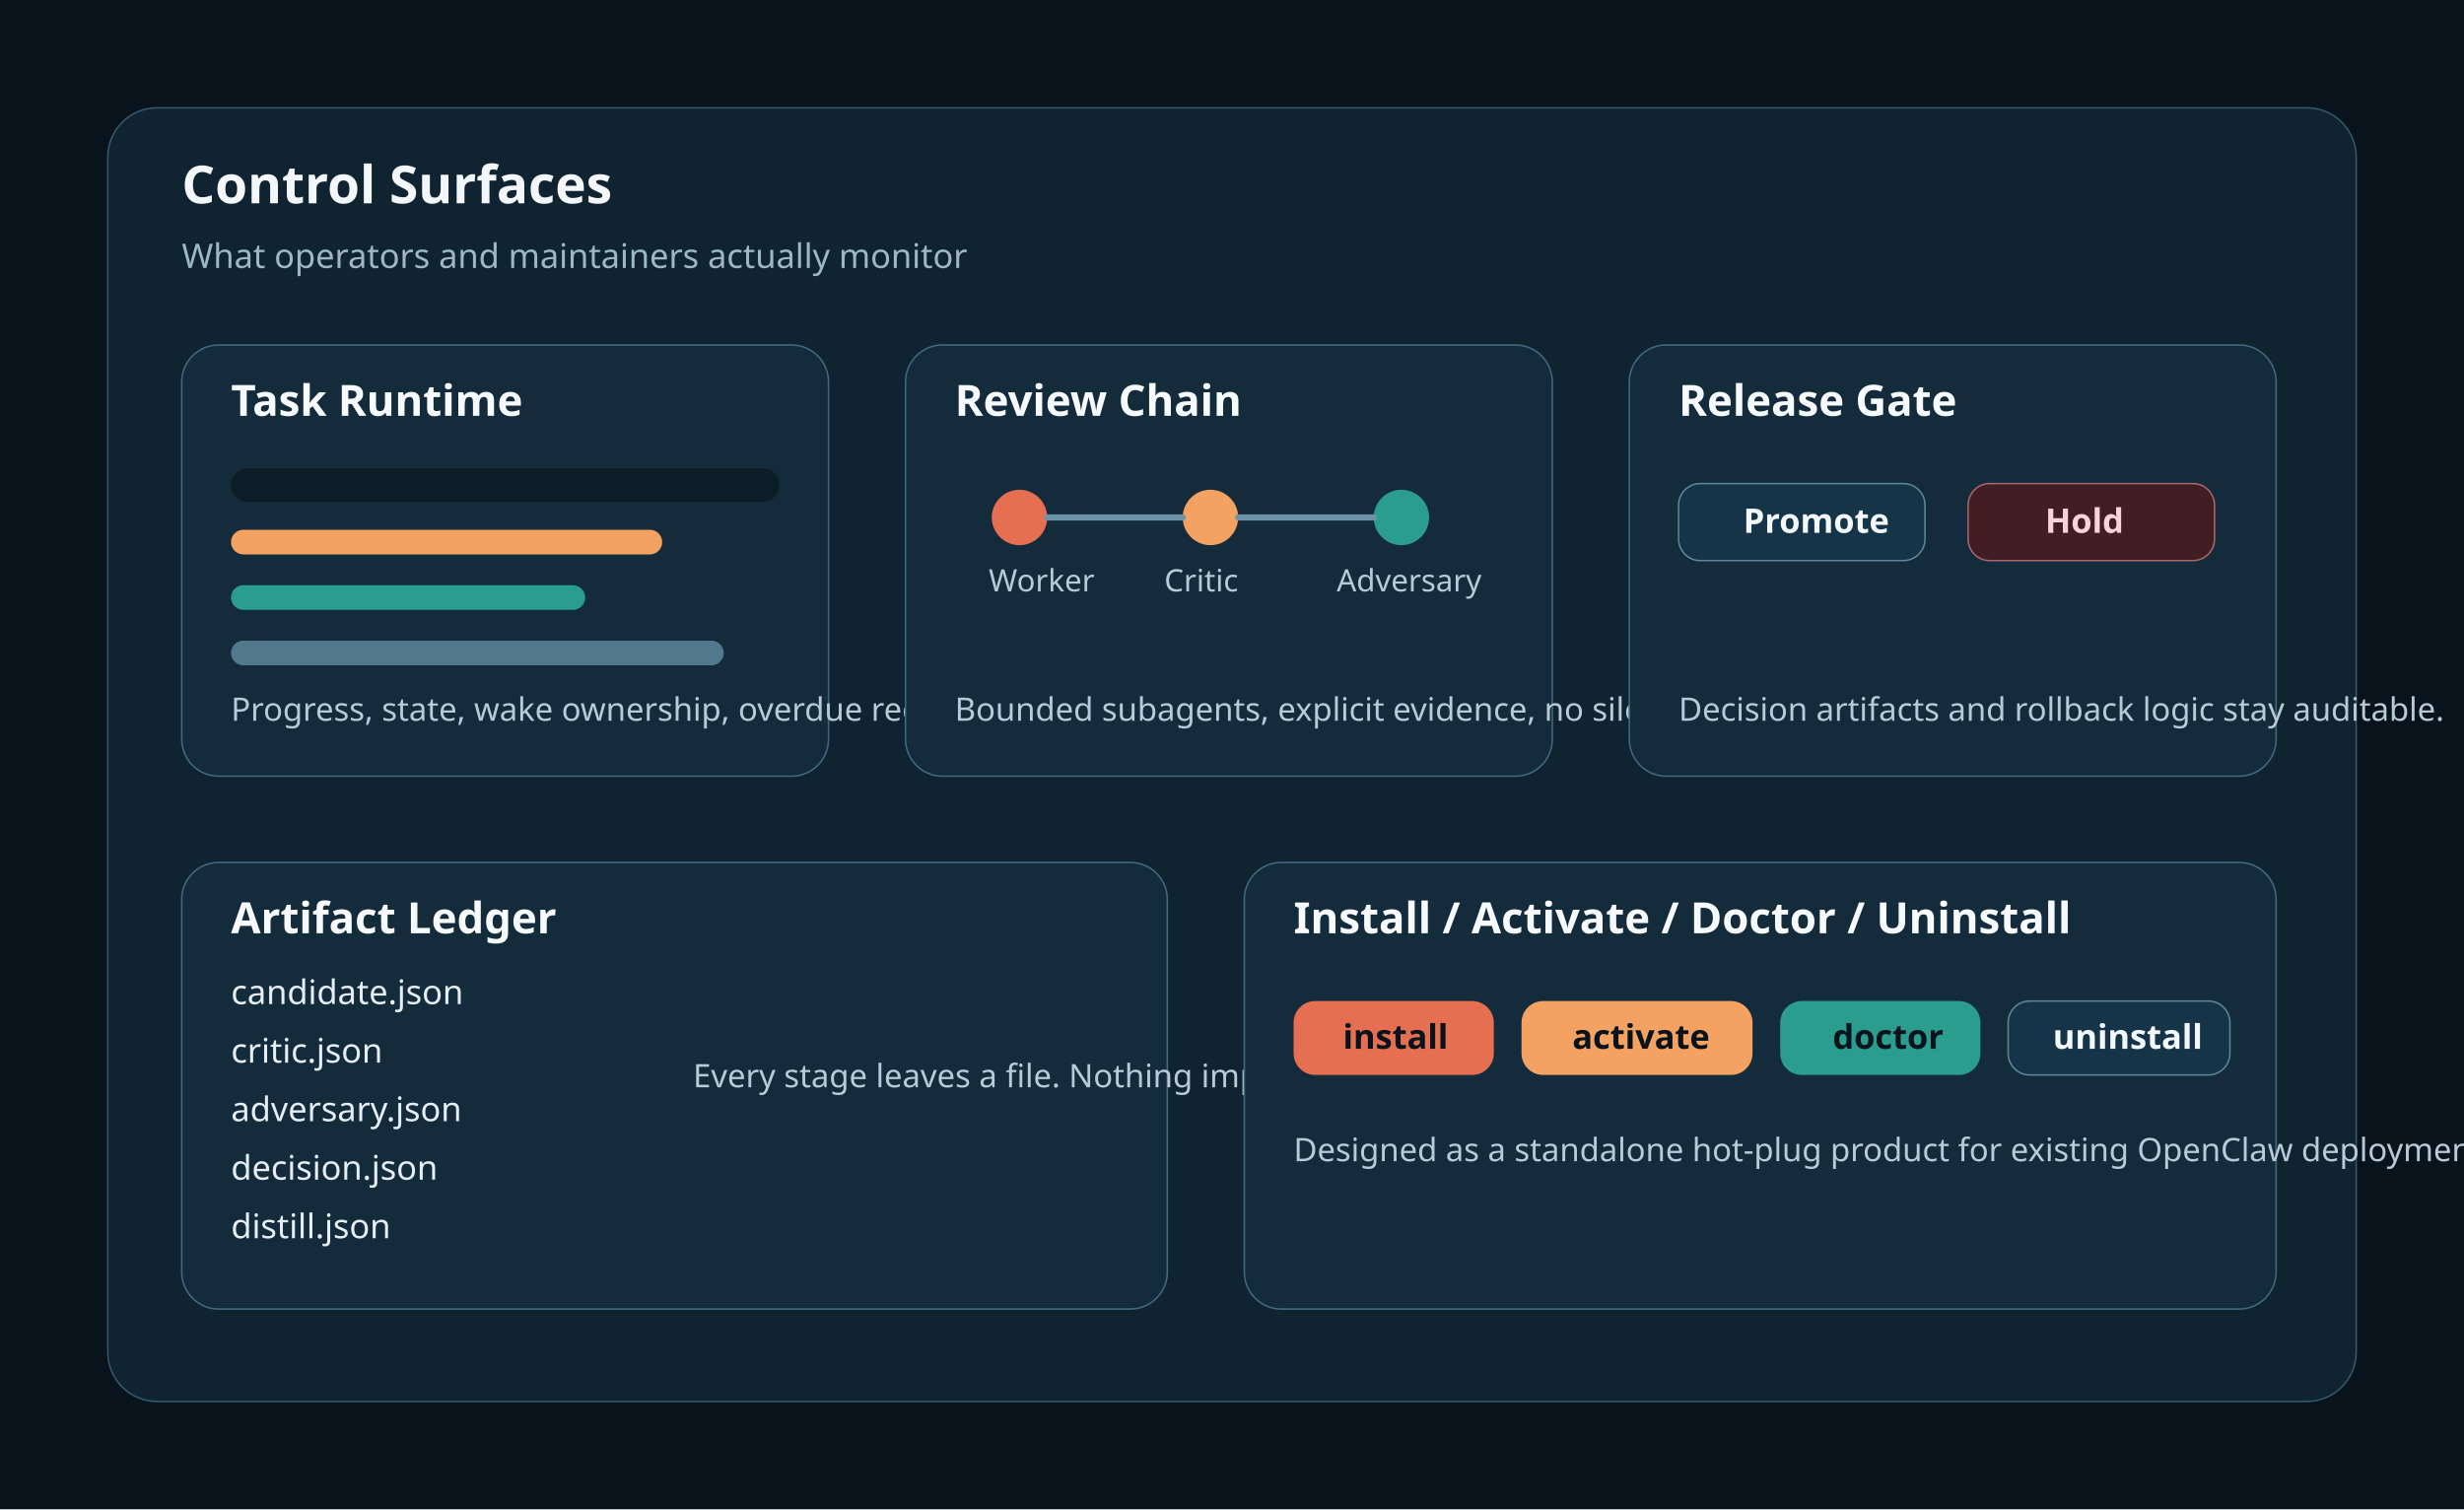
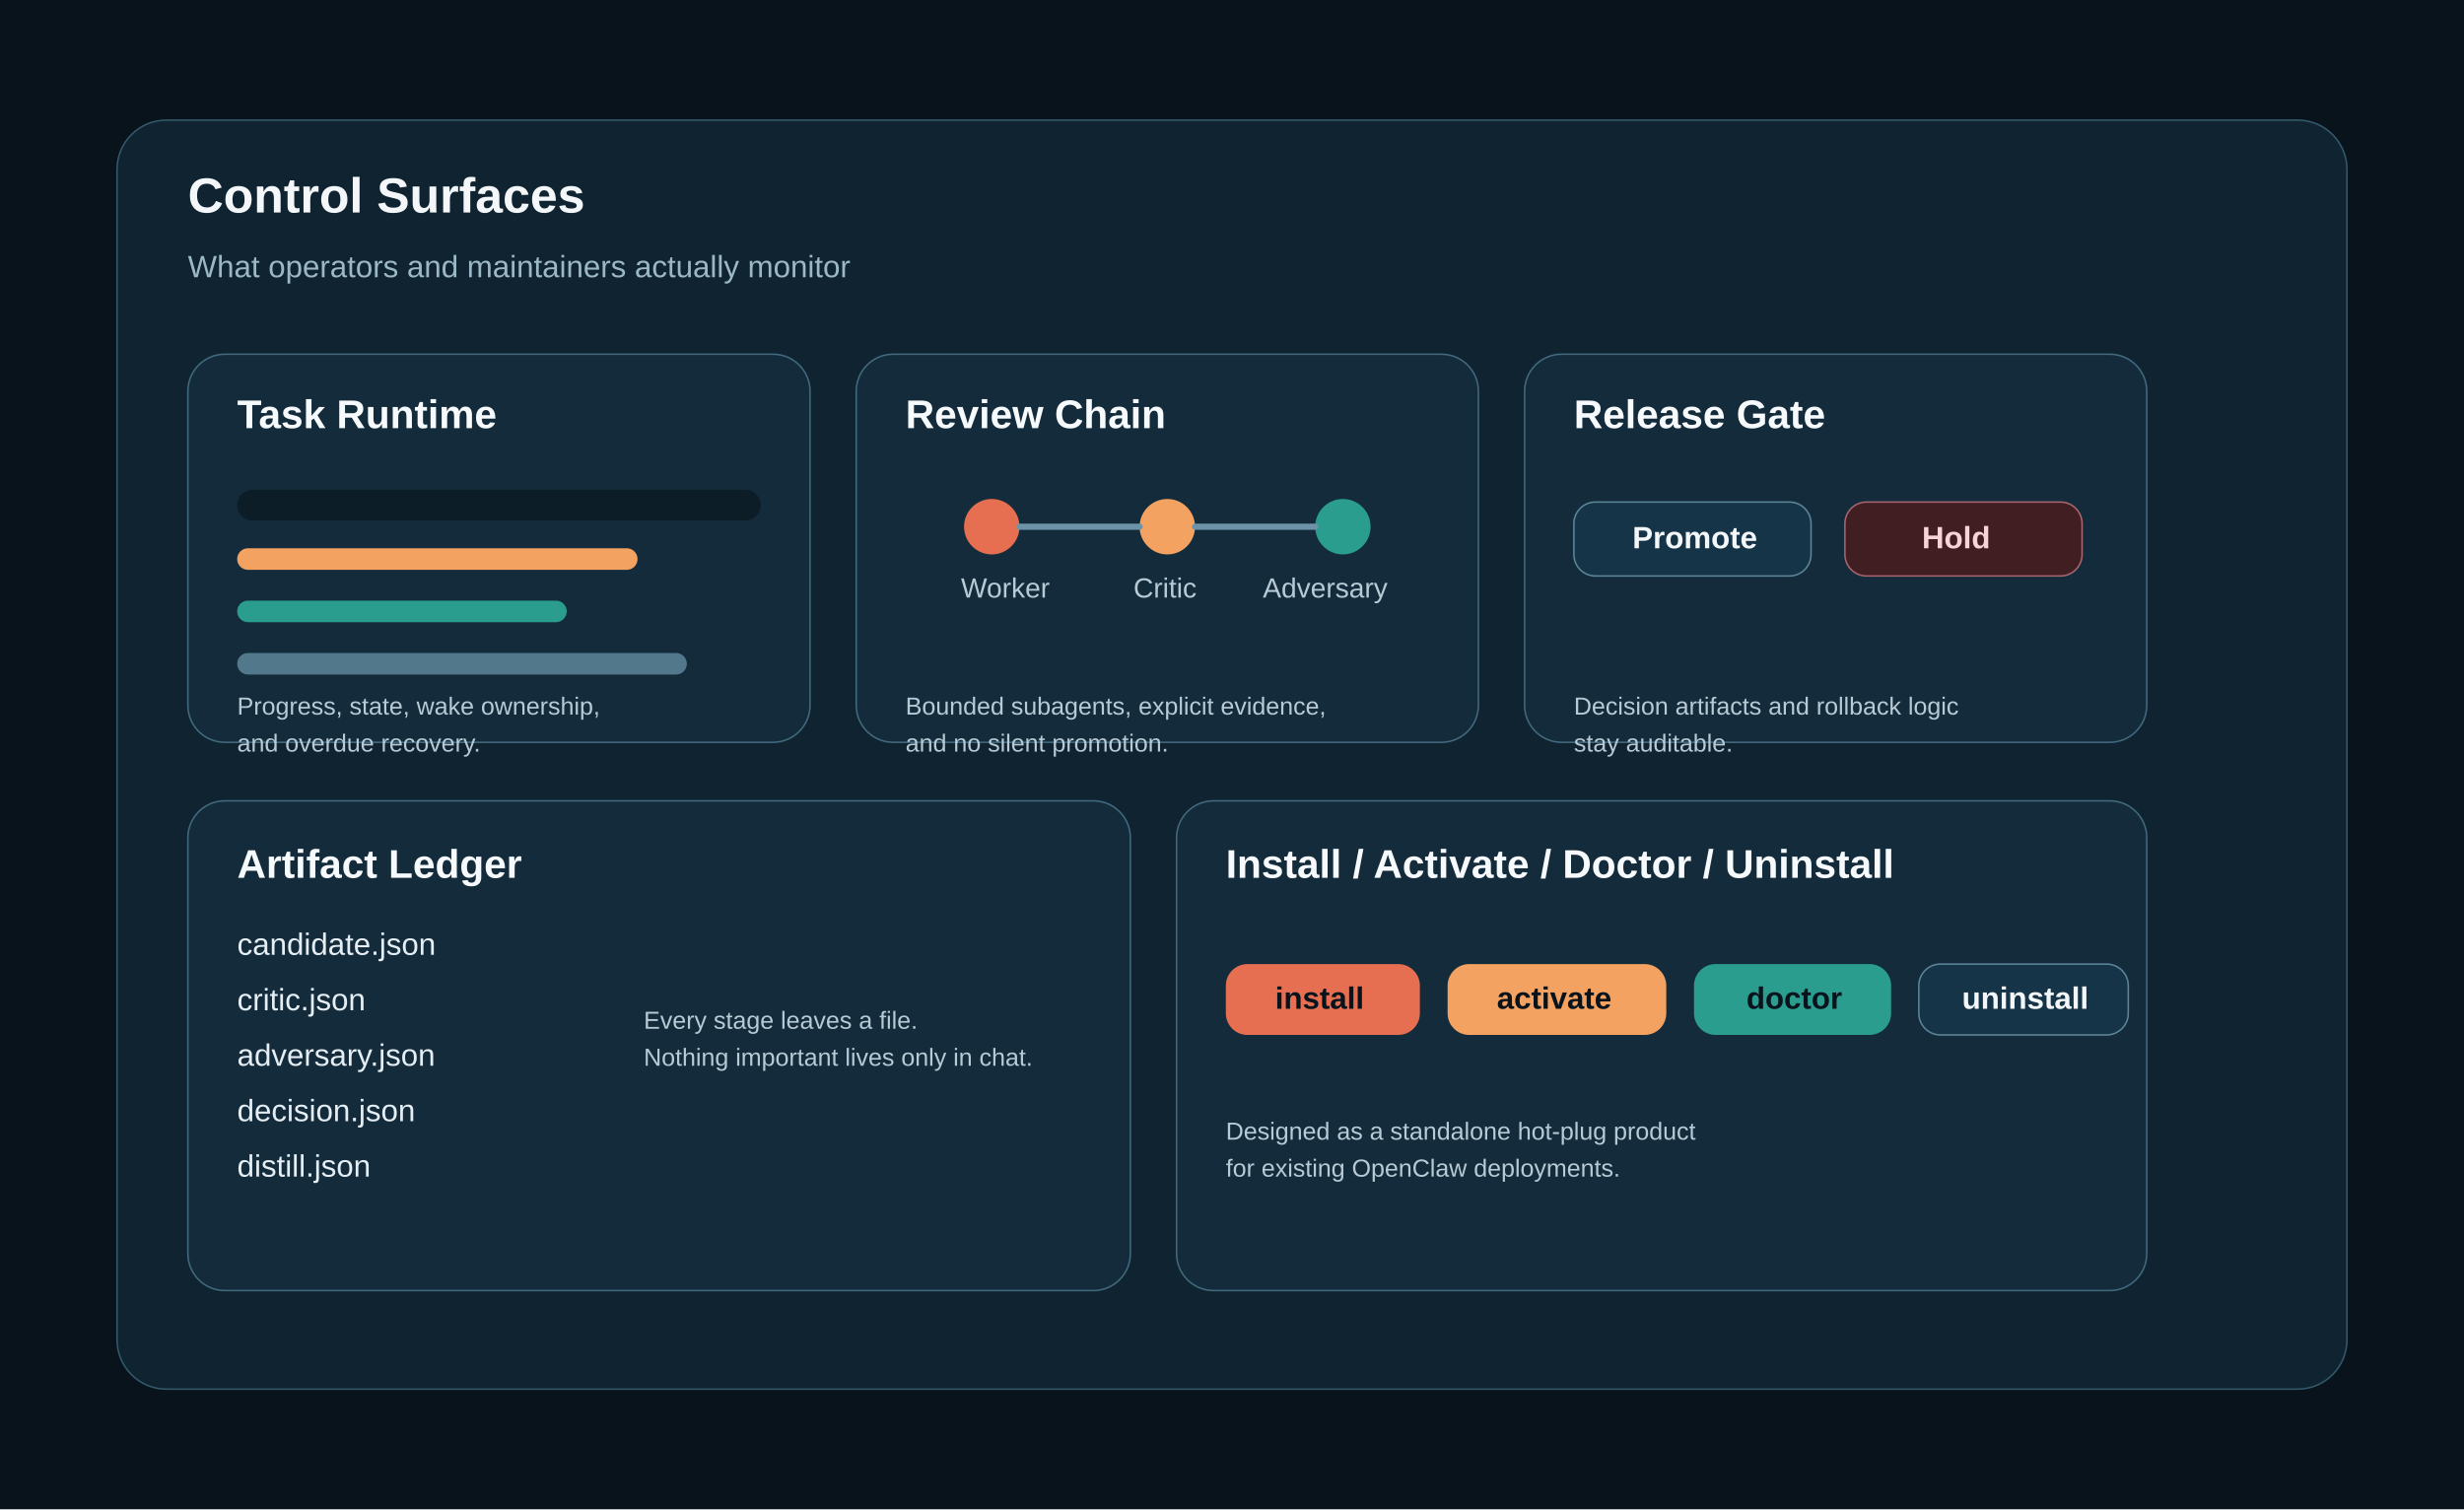
<svg xmlns="http://www.w3.org/2000/svg" width="1600" height="980" viewBox="0 0 1600 980" fill="none">
  <rect width="1600" height="980" fill="#08131C" />
-   <rect x="70" y="70" width="1460" height="840" rx="32" fill="#0F2330" stroke="#33596B" />
-   <text x="118" y="132" fill="#F4F7FA" font-family="'Trebuchet MS', sans-serif" font-size="34" font-weight="700">Control Surfaces</text>
-   <text x="118" y="174" fill="#9CB8C7" font-family="'Trebuchet MS', sans-serif" font-size="22">What operators and maintainers actually monitor</text>
-   <rect x="118" y="224" width="420" height="280" rx="24" fill="#132B3A" stroke="#42697E" />
-   <text x="150" y="270" fill="#F7FAFC" font-family="'Trebuchet MS', sans-serif" font-size="28" font-weight="700">Task Runtime</text>
-   <rect x="150" y="304" width="356" height="22" rx="11" fill="#0D1D27" />
-   <rect x="150" y="344" width="280" height="16" rx="8" fill="#F4A261" />
-   <rect x="150" y="380" width="230" height="16" rx="8" fill="#2A9D8F" />
-   <rect x="150" y="416" width="320" height="16" rx="8" fill="#52788C" />
-   <text x="150" y="468" fill="#B7CAD5" font-family="'Trebuchet MS', sans-serif" font-size="21">Progress, state, wake ownership, overdue recovery.</text>
-   <rect x="588" y="224" width="420" height="280" rx="24" fill="#132B3A" stroke="#42697E" />
-   <text x="620" y="270" fill="#F7FAFC" font-family="'Trebuchet MS', sans-serif" font-size="28" font-weight="700">Review Chain</text>
-   <circle cx="662" cy="336" r="18" fill="#E76F51" />
-   <circle cx="786" cy="336" r="18" fill="#F4A261" />
-   <circle cx="910" cy="336" r="18" fill="#2A9D8F" />
-   <path d="M680 336H768" stroke="#6D93A8" stroke-width="4" stroke-linecap="round" />
-   <path d="M804 336H892" stroke="#6D93A8" stroke-width="4" stroke-linecap="round" />
-   <text x="642" y="384" fill="#B7CAD5" font-family="'Trebuchet MS', sans-serif" font-size="20">Worker</text>
-   <text x="756" y="384" fill="#B7CAD5" font-family="'Trebuchet MS', sans-serif" font-size="20">Critic</text>
-   <text x="868" y="384" fill="#B7CAD5" font-family="'Trebuchet MS', sans-serif" font-size="20">Adversary</text>
-   <text x="620" y="468" fill="#B7CAD5" font-family="'Trebuchet MS', sans-serif" font-size="21">Bounded subagents, explicit evidence, no silent promotion.</text>
-   <rect x="1058" y="224" width="420" height="280" rx="24" fill="#132B3A" stroke="#42697E" />
-   <text x="1090" y="270" fill="#F7FAFC" font-family="'Trebuchet MS', sans-serif" font-size="28" font-weight="700">Release Gate</text>
-   <rect x="1090" y="314" width="160" height="50" rx="14" fill="#163447" stroke="#5C8598" />
-   <text x="1132" y="346" fill="#F4F7FA" font-family="'Trebuchet MS', sans-serif" font-size="22" font-weight="700">Promote</text>
-   <rect x="1278" y="314" width="160" height="50" rx="14" fill="#401E22" stroke="#A7656E" />
-   <text x="1328" y="346" fill="#F7D4D7" font-family="'Trebuchet MS', sans-serif" font-size="22" font-weight="700">Hold</text>
-   <text x="1090" y="468" fill="#B7CAD5" font-family="'Trebuchet MS', sans-serif" font-size="21">Decision artifacts and rollback logic stay auditable.</text>
-   <rect x="118" y="560" width="640" height="290" rx="24" fill="#132B3A" stroke="#42697E" />
-   <text x="150" y="606" fill="#F7FAFC" font-family="'Trebuchet MS', sans-serif" font-size="28" font-weight="700">Artifact Ledger</text>
-   <text x="150" y="652" fill="#E5EEF5" font-family="'Trebuchet MS', sans-serif" font-size="22">candidate.json</text>
-   <text x="150" y="690" fill="#E5EEF5" font-family="'Trebuchet MS', sans-serif" font-size="22">critic.json</text>
-   <text x="150" y="728" fill="#E5EEF5" font-family="'Trebuchet MS', sans-serif" font-size="22">adversary.json</text>
-   <text x="150" y="766" fill="#E5EEF5" font-family="'Trebuchet MS', sans-serif" font-size="22">decision.json</text>
-   <text x="150" y="804" fill="#E5EEF5" font-family="'Trebuchet MS', sans-serif" font-size="22">distill.json</text>
-   <text x="450" y="706" fill="#B7CAD5" font-family="'Trebuchet MS', sans-serif" font-size="21">Every stage leaves a file. Nothing important lives only in chat.</text>
-   <rect x="808" y="560" width="670" height="290" rx="24" fill="#132B3A" stroke="#42697E" />
-   <text x="840" y="606" fill="#F7FAFC" font-family="'Trebuchet MS', sans-serif" font-size="28" font-weight="700">Install / Activate / Doctor / Uninstall</text>
-   <rect x="840" y="650" width="130" height="48" rx="14" fill="#E76F51" />
-   <text x="872" y="681" fill="#08131C" font-family="'Trebuchet MS', sans-serif" font-size="22" font-weight="700">install</text>
-   <rect x="988" y="650" width="150" height="48" rx="14" fill="#F4A261" />
-   <text x="1021" y="681" fill="#08131C" font-family="'Trebuchet MS', sans-serif" font-size="22" font-weight="700">activate</text>
-   <rect x="1156" y="650" width="130" height="48" rx="14" fill="#2A9D8F" />
-   <text x="1190" y="681" fill="#08131C" font-family="'Trebuchet MS', sans-serif" font-size="22" font-weight="700">doctor</text>
-   <rect x="1304" y="650" width="144" height="48" rx="14" fill="#163447" stroke="#5C8598" />
-   <text x="1333" y="681" fill="#F4F7FA" font-family="'Trebuchet MS', sans-serif" font-size="22" font-weight="700">uninstall</text>
-   <text x="840" y="754" fill="#B7CAD5" font-family="'Trebuchet MS', sans-serif" font-size="21">Designed as a standalone hot-plug product for existing OpenClaw deployments.</text>
+   <rect x="76" y="78" width="1448" height="824" rx="32" fill="#0F2330" stroke="#33596B" />
+   <text x="122" y="138" fill="#F4F7FA" font-family="Arial, Helvetica, sans-serif" font-size="32" font-weight="700">Control Surfaces</text>
+   <text x="122" y="180" fill="#9CB8C7" font-family="Arial, Helvetica, sans-serif" font-size="20">What operators and maintainers actually monitor</text>
+   <rect x="122" y="230" width="404" height="252" rx="24" fill="#132B3A" stroke="#42697E" />
+   <text x="154" y="278" fill="#F7FAFC" font-family="Arial, Helvetica, sans-serif" font-size="26" font-weight="700">Task Runtime</text>
+   <rect x="154" y="318" width="340" height="20" rx="10" fill="#0D1D27" />
+   <rect x="154" y="356" width="260" height="14" rx="7" fill="#F4A261" />
+   <rect x="154" y="390" width="214" height="14" rx="7" fill="#2A9D8F" />
+   <rect x="154" y="424" width="292" height="14" rx="7" fill="#52788C" />
+   <text x="154" y="464" fill="#B7CAD5" font-family="Arial, Helvetica, sans-serif" font-size="16">
+     <tspan x="154" dy="0">Progress, state, wake ownership,</tspan>
+     <tspan x="154" dy="24">and overdue recovery.</tspan>
+   </text>
+   <rect x="556" y="230" width="404" height="252" rx="24" fill="#132B3A" stroke="#42697E" />
+   <text x="588" y="278" fill="#F7FAFC" font-family="Arial, Helvetica, sans-serif" font-size="26" font-weight="700">Review Chain</text>
+   <circle cx="644" cy="342" r="18" fill="#E76F51" />
+   <circle cx="758" cy="342" r="18" fill="#F4A261" />
+   <circle cx="872" cy="342" r="18" fill="#2A9D8F" />
+   <path d="M662 342H740" stroke="#6D93A8" stroke-width="4" stroke-linecap="round" />
+   <path d="M776 342H854" stroke="#6D93A8" stroke-width="4" stroke-linecap="round" />
+   <text x="624" y="388" fill="#B7CAD5" font-family="Arial, Helvetica, sans-serif" font-size="18">Worker</text>
+   <text x="736" y="388" fill="#B7CAD5" font-family="Arial, Helvetica, sans-serif" font-size="18">Critic</text>
+   <text x="820" y="388" fill="#B7CAD5" font-family="Arial, Helvetica, sans-serif" font-size="18">Adversary</text>
+   <text x="588" y="464" fill="#B7CAD5" font-family="Arial, Helvetica, sans-serif" font-size="16">
+     <tspan x="588" dy="0">Bounded subagents, explicit evidence,</tspan>
+     <tspan x="588" dy="24">and no silent promotion.</tspan>
+   </text>
+   <rect x="990" y="230" width="404" height="252" rx="24" fill="#132B3A" stroke="#42697E" />
+   <text x="1022" y="278" fill="#F7FAFC" font-family="Arial, Helvetica, sans-serif" font-size="26" font-weight="700">Release Gate</text>
+   <rect x="1022" y="326" width="154" height="48" rx="14" fill="#163447" stroke="#5C8598" />
+   <text x="1060" y="356" fill="#F4F7FA" font-family="Arial, Helvetica, sans-serif" font-size="20" font-weight="700">Promote</text>
+   <rect x="1198" y="326" width="154" height="48" rx="14" fill="#401E22" stroke="#A7656E" />
+   <text x="1248" y="356" fill="#F7D4D7" font-family="Arial, Helvetica, sans-serif" font-size="20" font-weight="700">Hold</text>
+   <text x="1022" y="464" fill="#B7CAD5" font-family="Arial, Helvetica, sans-serif" font-size="16">
+     <tspan x="1022" dy="0">Decision artifacts and rollback logic</tspan>
+     <tspan x="1022" dy="24">stay auditable.</tspan>
+   </text>
+   <rect x="122" y="520" width="612" height="318" rx="24" fill="#132B3A" stroke="#42697E" />
+   <text x="154" y="570" fill="#F7FAFC" font-family="Arial, Helvetica, sans-serif" font-size="26" font-weight="700">Artifact Ledger</text>
+   <text x="154" y="620" fill="#E5EEF5" font-family="Arial, Helvetica, sans-serif" font-size="20">candidate.json</text>
+   <text x="154" y="656" fill="#E5EEF5" font-family="Arial, Helvetica, sans-serif" font-size="20">critic.json</text>
+   <text x="154" y="692" fill="#E5EEF5" font-family="Arial, Helvetica, sans-serif" font-size="20">adversary.json</text>
+   <text x="154" y="728" fill="#E5EEF5" font-family="Arial, Helvetica, sans-serif" font-size="20">decision.json</text>
+   <text x="154" y="764" fill="#E5EEF5" font-family="Arial, Helvetica, sans-serif" font-size="20">distill.json</text>
+   <text x="418" y="668" fill="#B7CAD5" font-family="Arial, Helvetica, sans-serif" font-size="16">
+     <tspan x="418" dy="0">Every stage leaves a file.</tspan>
+     <tspan x="418" dy="24">Nothing important lives only in chat.</tspan>
+   </text>
+   <rect x="764" y="520" width="630" height="318" rx="24" fill="#132B3A" stroke="#42697E" />
+   <text x="796" y="570" fill="#F7FAFC" font-family="Arial, Helvetica, sans-serif" font-size="26" font-weight="700">Install / Activate / Doctor / Uninstall</text>
+   <rect x="796" y="626" width="126" height="46" rx="14" fill="#E76F51" />
+   <text x="828" y="655" fill="#08131C" font-family="Arial, Helvetica, sans-serif" font-size="20" font-weight="700">install</text>
+   <rect x="940" y="626" width="142" height="46" rx="14" fill="#F4A261" />
+   <text x="972" y="655" fill="#08131C" font-family="Arial, Helvetica, sans-serif" font-size="20" font-weight="700">activate</text>
+   <rect x="1100" y="626" width="128" height="46" rx="14" fill="#2A9D8F" />
+   <text x="1134" y="655" fill="#08131C" font-family="Arial, Helvetica, sans-serif" font-size="20" font-weight="700">doctor</text>
+   <rect x="1246" y="626" width="136" height="46" rx="14" fill="#163447" stroke="#5C8598" />
+   <text x="1274" y="655" fill="#F4F7FA" font-family="Arial, Helvetica, sans-serif" font-size="20" font-weight="700">uninstall</text>
+   <text x="796" y="740" fill="#B7CAD5" font-family="Arial, Helvetica, sans-serif" font-size="16">
+     <tspan x="796" dy="0">Designed as a standalone hot-plug product</tspan>
+     <tspan x="796" dy="24">for existing OpenClaw deployments.</tspan>
+   </text>
</svg>
